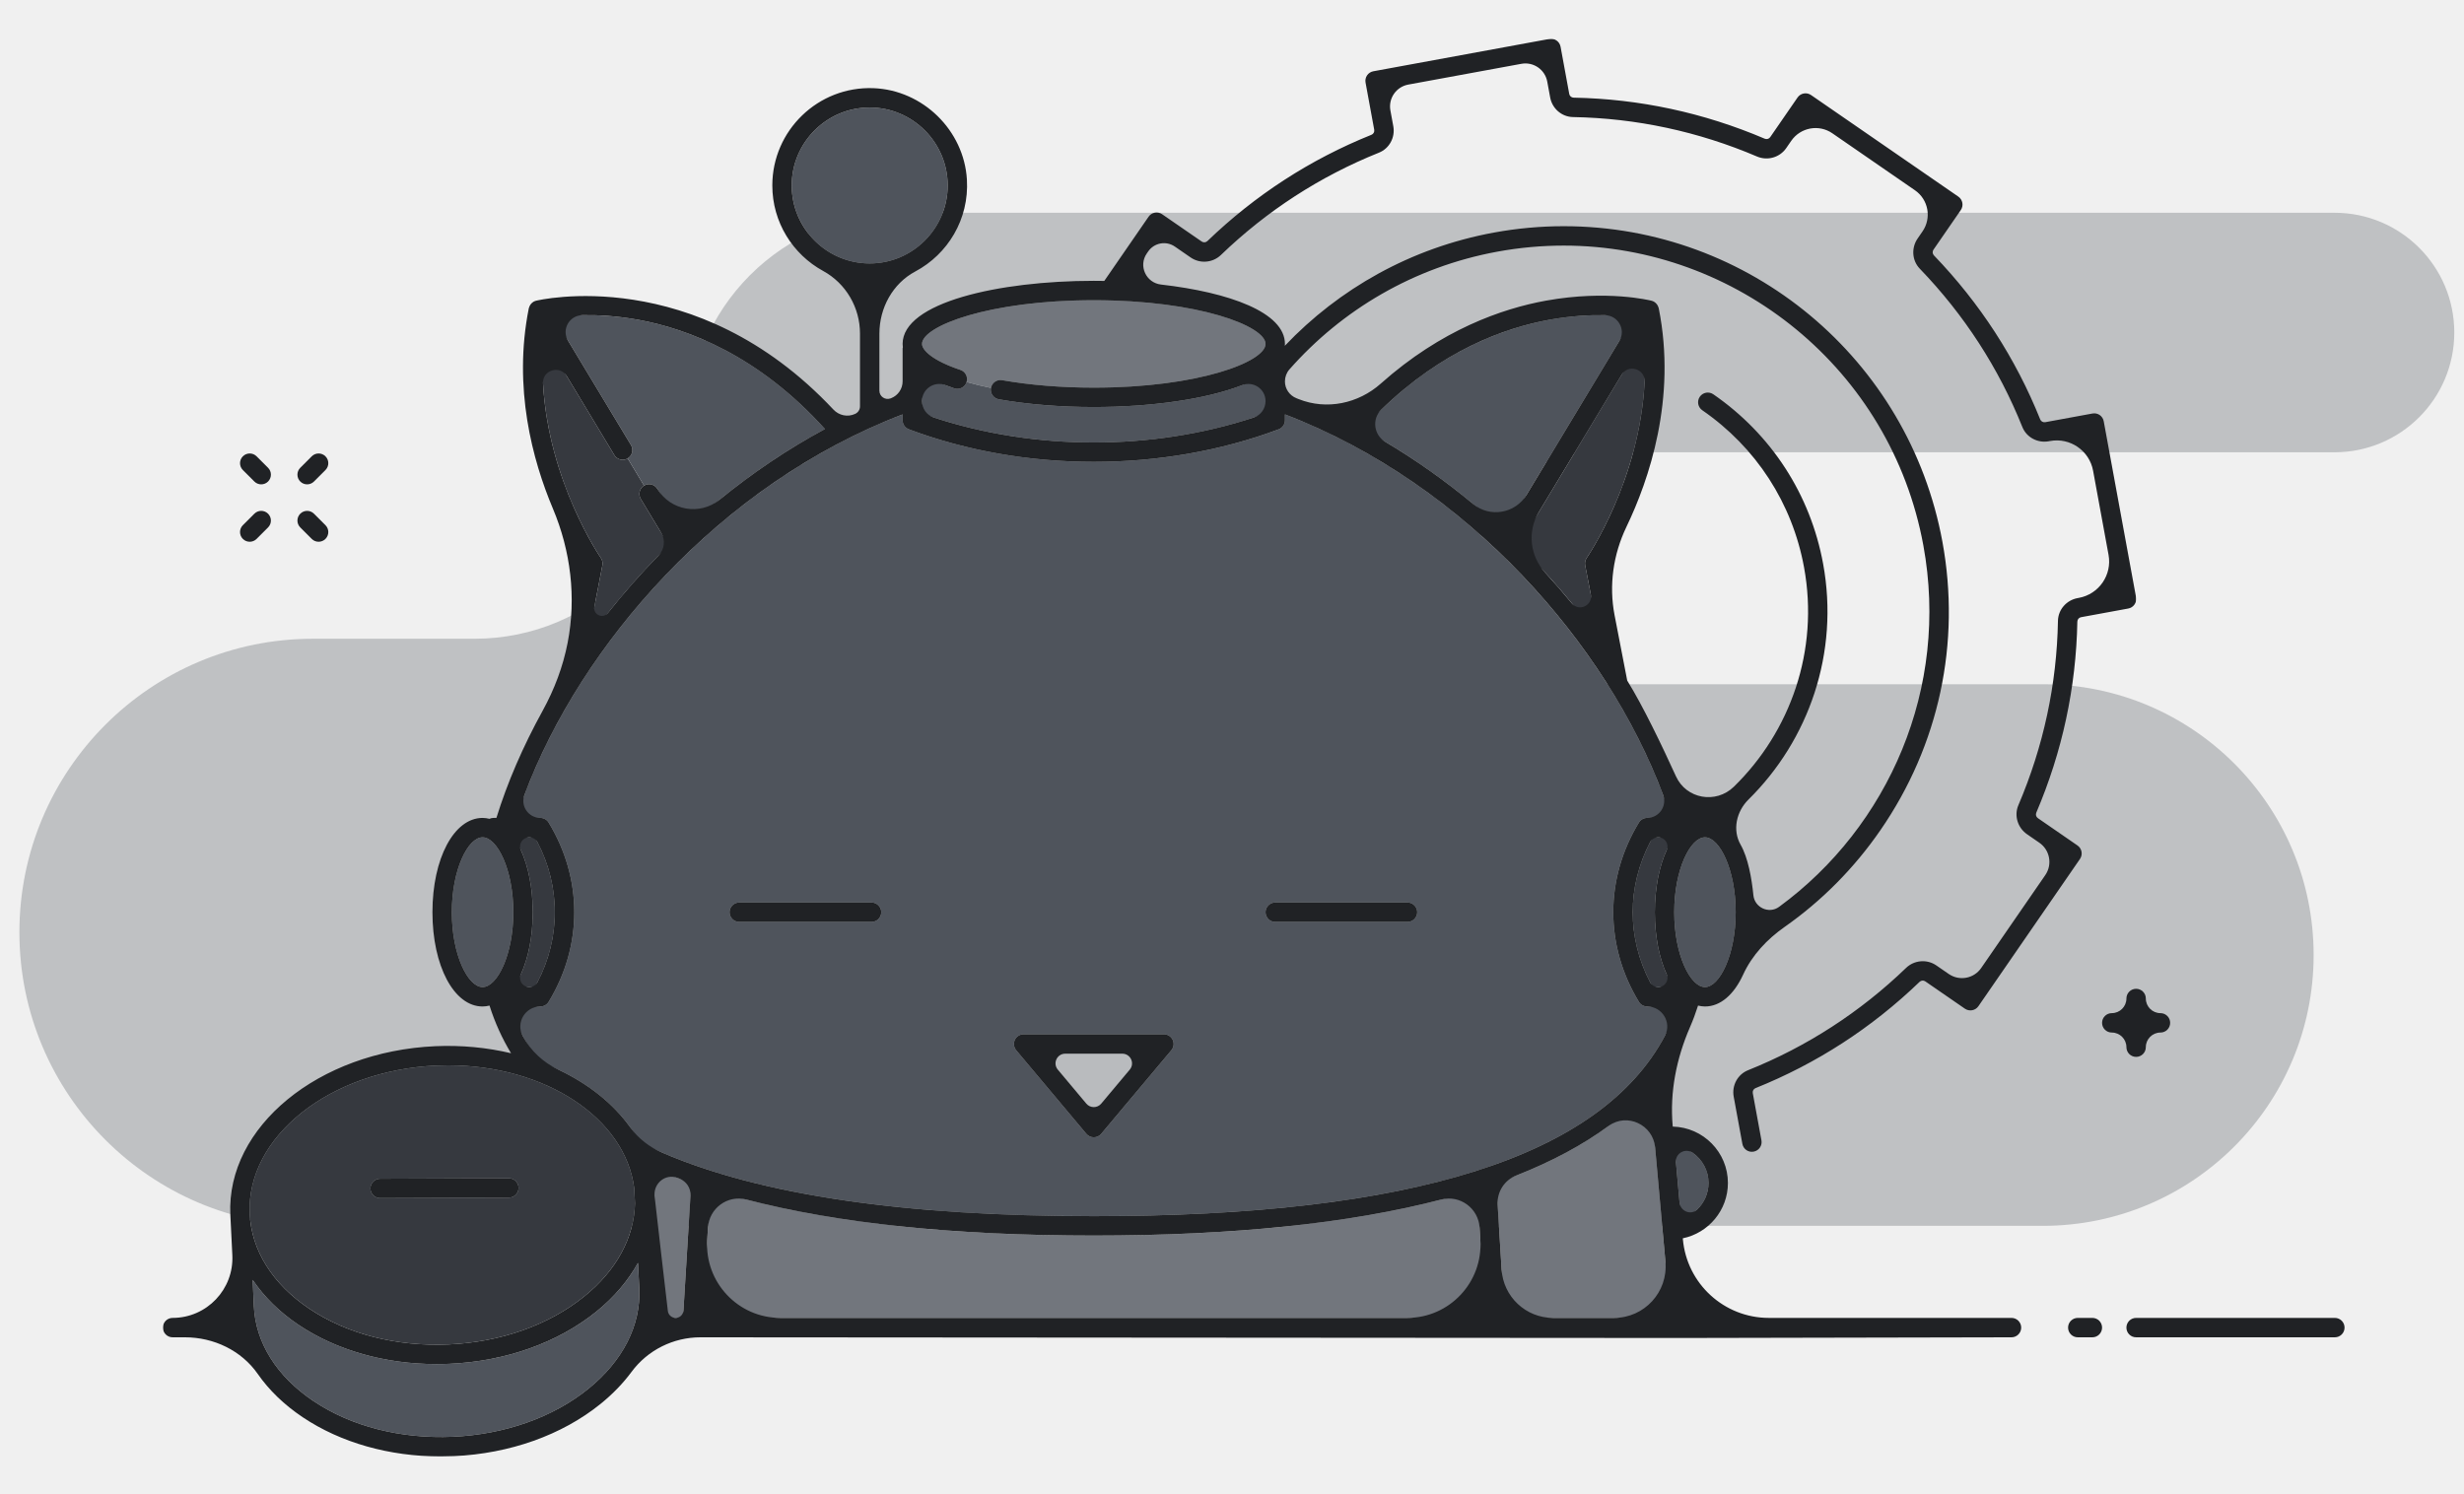
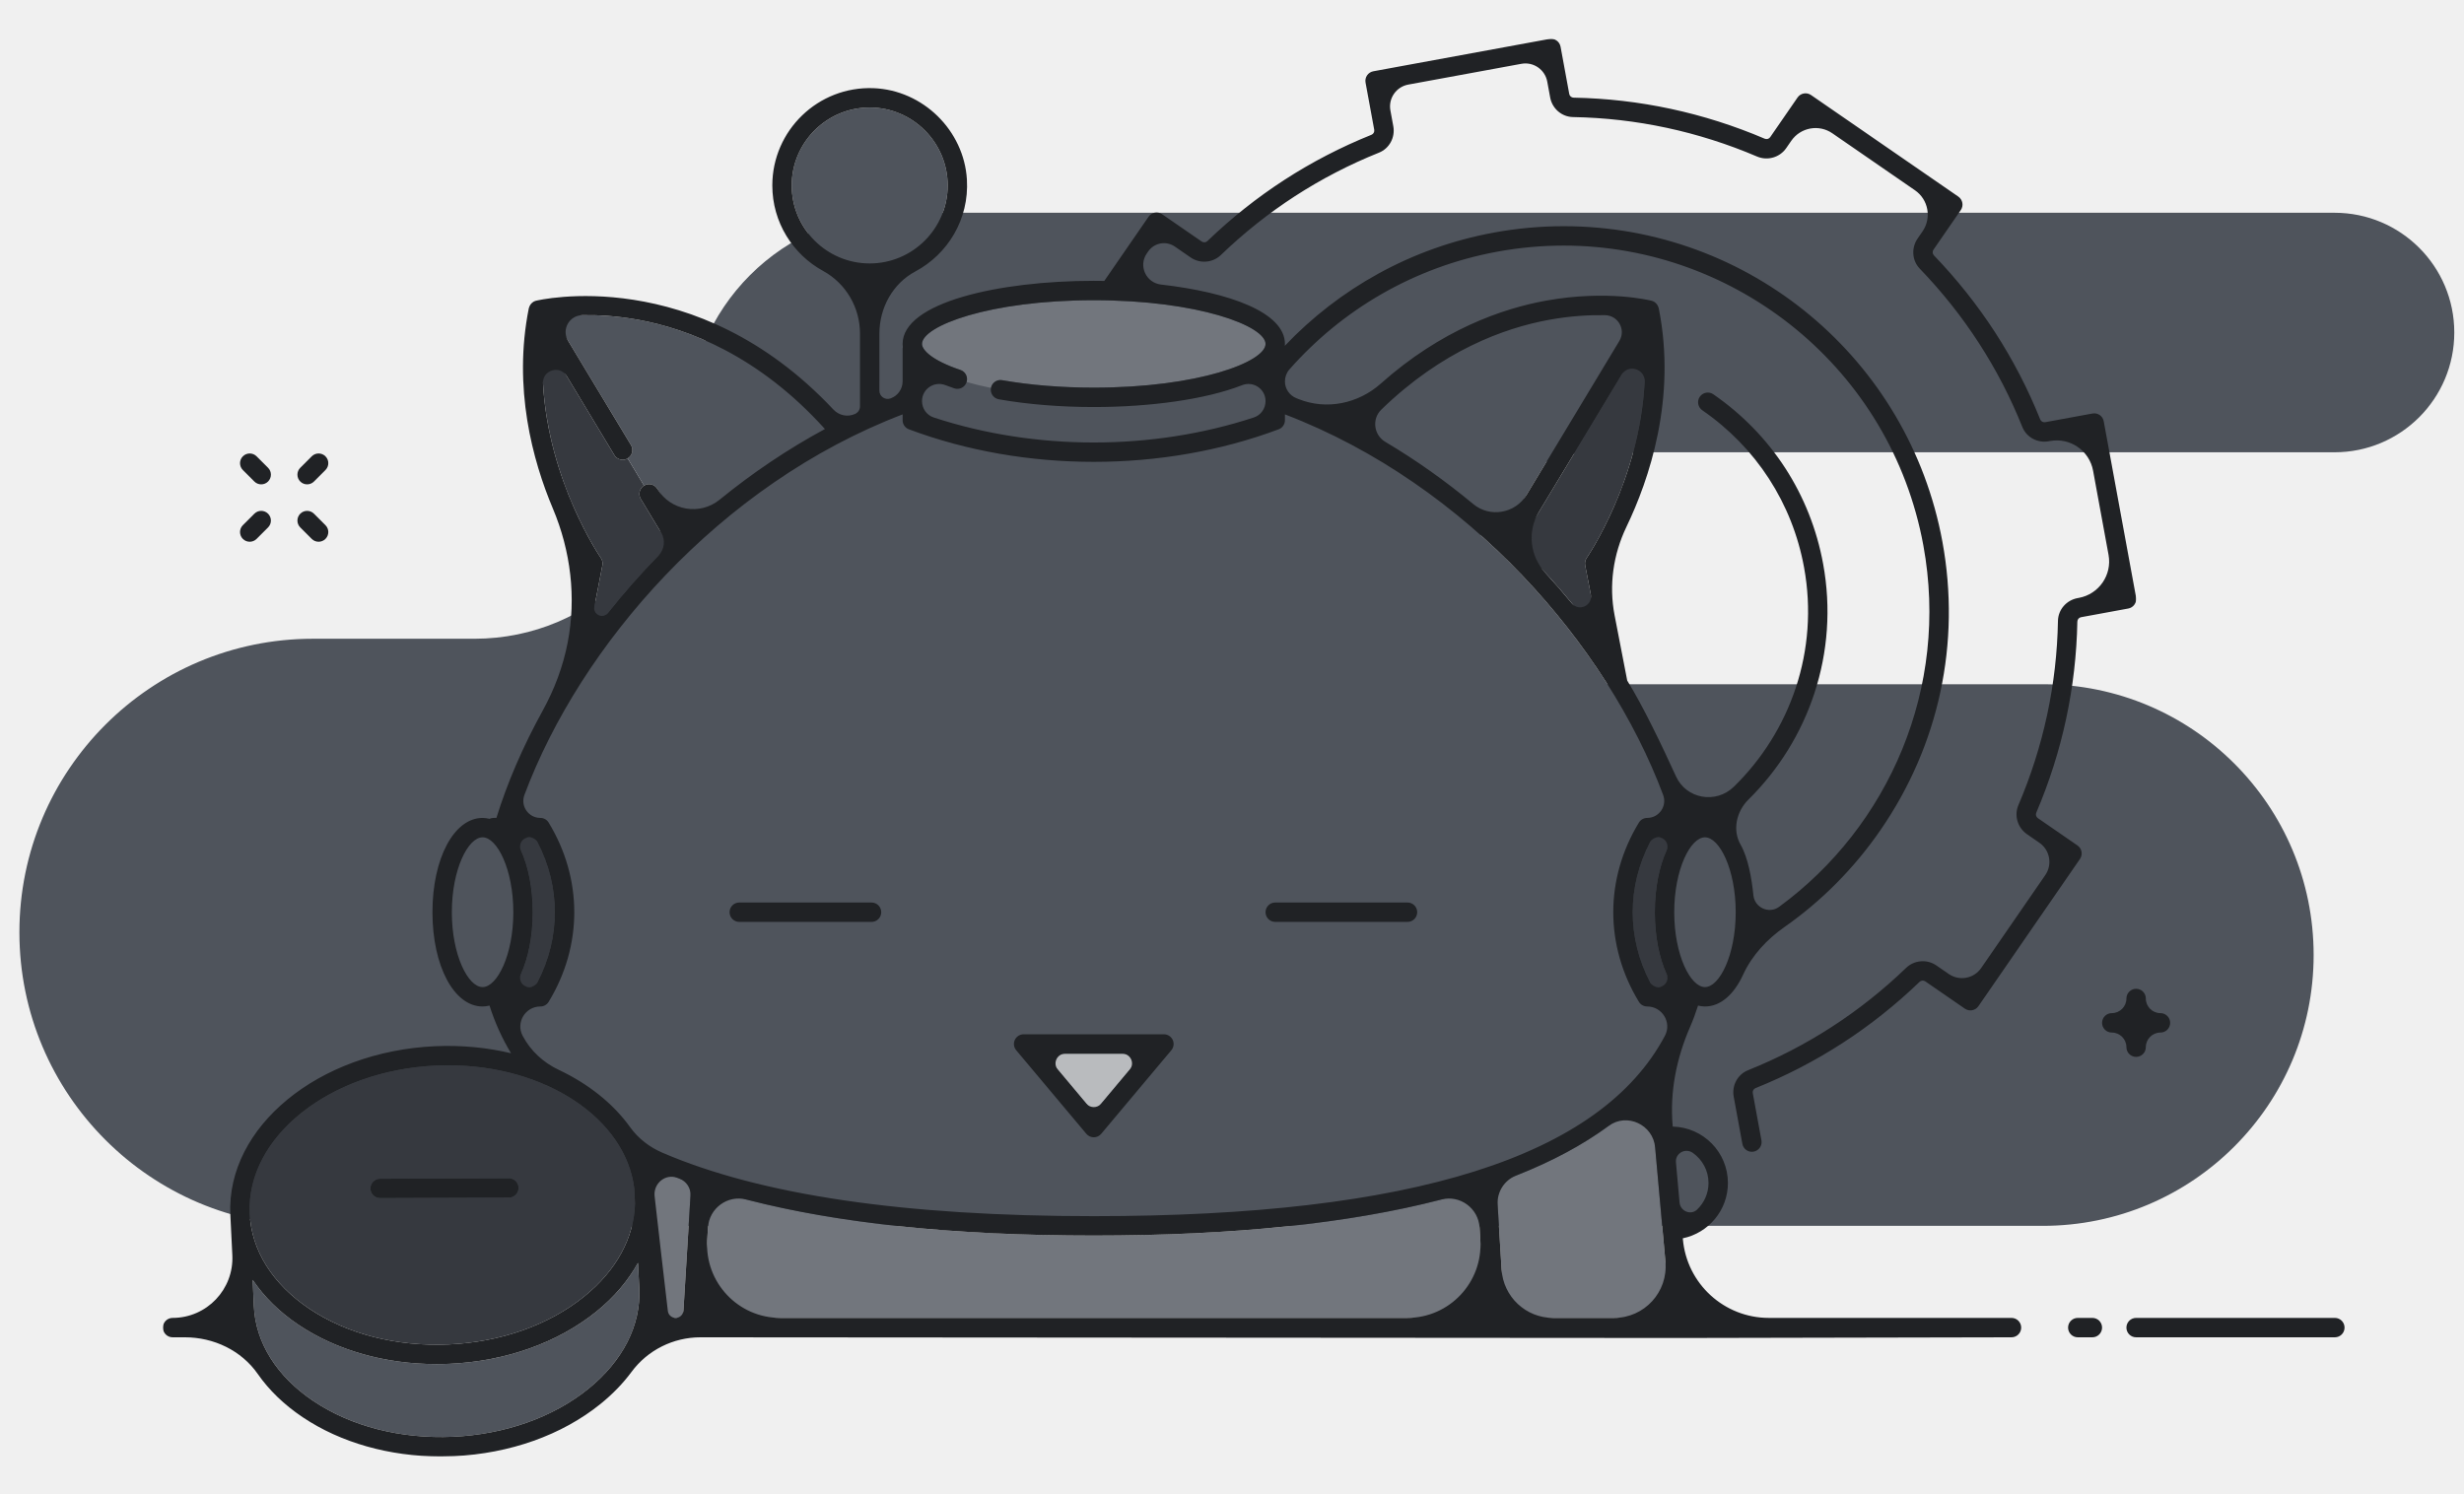
<svg xmlns="http://www.w3.org/2000/svg" height="154" viewBox="0 0 254 154" width="254">
  <mask id="a" fill="#fff">
    <path d="m.794 147h203.416v-146.154h-203.416z" fill="#fff" fill-rule="evenodd" />
  </mask>
  <g fill="none" fill-rule="evenodd">
    <g transform="translate(2 3)">
-       <path d="m90.845.78h147.808c6.819 0 12.347 5.528 12.347 12.347s-5.528 12.348-12.347 12.348h-76.549c-6.603 0-11.956 5.353-11.956 11.956s5.353 11.956 11.956 11.956h46.477c15.419 0 27.919 12.5 27.919 27.92 0 15.419-12.5 27.919-27.919 27.919h-178.317c-16.714 0-30.264-13.55-30.264-30.264s13.55-30.264 30.264-30.264h16.663c12.127 0 21.959-9.832 21.959-21.959 0-12.128 9.832-21.959 21.959-21.959" fill="#4f545c" fill-opacity=".3" transform="translate(0 18.154)" />
+       <path d="m90.845.78h147.808c6.819 0 12.347 5.528 12.347 12.347s-5.528 12.348-12.347 12.348h-76.549c-6.603 0-11.956 5.353-11.956 11.956s5.353 11.956 11.956 11.956h46.477c15.419 0 27.919 12.5 27.919 27.92 0 15.419-12.5 27.919-27.919 27.919h-178.317c-16.714 0-30.264-13.55-30.264-30.264s13.55-30.264 30.264-30.264h16.663c12.127 0 21.959-9.832 21.959-21.959 0-12.128 9.832-21.959 21.959-21.959" fill="#4f545c" fillOpacity=".3" transform="translate(0 18.154)" />
      <path d="m66.935 53.217-2.88-4.778c-.285-.474-.133-1.088.34-1.373.001-.001.001-.001.001-.001l-1.691-2.807-.001.001c-.162.098-.34.144-.516.144-.338 0-.67-.172-.857-.484l-7.257-12.04c-1.236 12.311 5.786 22.527 5.862 22.637.155.222.214.497.163.764l-1.475 7.615c2.435-3.372 5.218-6.633 8.311-9.678" fill="#36393f" />
      <path d="m65.768 47.405 2.648 4.394c4.351-4.056 9.255-7.674 14.622-10.569-6.85-7.593-14.132-10.324-19.18-11.252-3.901-.717-7.058-.498-8.756-.269l7.942 13.176c.285.474.133 1.087-.339 1.373l1.691 2.807c.473-.285 1.087-.134 1.372.34" fill="#4f545c" />
      <path d="m162.879 62.895-1.474-7.616c-.051-.266.007-.541.162-.764.077-.109 7.092-10.345 5.862-22.636l-12.861 21.337c3.094 3.045 5.876 6.306 8.311 9.679" fill="#36393f" />
      <path d="m157.645 29.978c-5.047.928-12.331 3.659-19.18 11.252 5.367 2.895 10.271 6.513 14.621 10.569l13.315-22.091c-1.698-.228-4.855-.447-8.756.27" fill="#4f545c" />
      <path d="m174.121 118.962c0-2-1.547-3.626-3.505-3.79.223 2.494.454 5.059.671 7.465 1.627-.439 2.834-1.912 2.834-3.675" fill="#4f545c" />
      <path d="m68.407 132.871.852-13.916c-1.511-.53-2.946-1.099-4.301-1.707.289.969.469 1.972.514 3.004.012.25-.011.496-.015.745l.441 8.77c.048 1.049-.046 2.086-.254 3.104z" fill="#72767d" />
      <path d="m151.093 132.871-.812-13.265c-10.046 3.172-23.225 4.775-39.529 4.775s-29.482-1.603-39.529-4.775l-.812 13.265z" fill="#72767d" />
      <path d="m152.244 118.955.852 13.916h17.108c-.336-3.712-1.411-15.555-2.122-23.602-3.654 4.035-8.941 7.263-15.838 9.686" fill="#72767d" />
      <path d="m87.842 92.045h-13.635c-.552 0-1-.447-1-1s.448-1 1-1h13.635c.552 0 1 .447 1 1s-.448 1-1 1zm41.616 0c-.553 0-1-.447-1-1s.447-1 1-1h13.634c.553 0 1 .447 1 1s-.447 1-1 1zm-26.703 13.229c-.25-.297-.305-.712-.141-1.065.165-.351.518-.577.907-.577h14.462c.388 0 .742.226.906.577.164.353.11.768-.14 1.065l-7.231 8.62c-.19.226-.471.357-.766.357-.296 0-.577-.131-.766-.357zm-49.052-23.95c.349 0 .673.182.854.48 3.523 5.787 3.523 12.696 0 18.482-.182.298-.505.48-.854.48h-3.136c.702 2.038 1.697 3.93 2.986 5.677 4.669 1.703 8.387 4.645 10.365 8.298 10.19 5.113 25.741 7.64 46.834 7.64 35.372 0 55.185-7.094 60.185-21.615h-3.136c-.349 0-.673-.182-.855-.48-3.522-5.786-3.522-12.695 0-18.482.182-.298.506-.48.855-.48h2.464c-5.12-16.05-19.952-34.007-39.807-41.601v.601c0 .417-.259.79-.649.937-5.967 2.237-12.512 3.355-19.057 3.355-6.546 0-13.091-1.118-19.057-3.355-.391-.147-.649-.52-.649-.937v-.601c-19.855 7.594-34.687 25.551-39.808 41.601z" fill="#4f545c" />
      <path d="m93.045 39.626c11.142 3.992 24.271 3.992 35.412 0v-4.142c-3.384 2.294-10.575 3.48-17.706 3.48-3.456 0-6.841-.275-9.79-.798-.544-.096-.907-.614-.811-1.158.001-.006.005-.009.006-.015-.899-.182-1.74-.386-2.515-.611-.003.008 0 .016-.003.024-.176.526-.741.806-1.266.631-1.465-.491-2.538-1.021-3.327-1.557z" fill="#4f545c" />
      <path d="m100.156 36.993c.104-.535.61-.896 1.153-.796 2.837.501 6.101.767 9.442.767 10.809 0 17.706-2.669 17.706-4.506s-6.897-4.506-17.706-4.506c-10.808 0-17.706 2.669-17.706 4.506 0 .625 1.038 1.703 3.963 2.682.515.173.792.726.633 1.242.775.225 1.617.429 2.515.611" fill="#72767d" />
      <path d="m52.916 91.045c0 3.221-.753 5.973-1.96 7.721h2.174c2.752-4.873 2.752-10.568 0-15.442h-2.174c1.207 1.747 1.96 4.5 1.96 7.721" fill="#36393f" />
      <path d="m168.373 98.766h2.175c-1.206-1.748-1.96-4.5-1.96-7.721 0-3.22.754-5.973 1.96-7.72h-2.175c-2.752 4.874-2.752 10.568 0 15.441" fill="#36393f" />
      <path d="m115.838 105.632h-10.174l5.087 6.063z" fill="#b9bbbe" />
      <g fill="#4f545c">
        <path d="m44.578 91.045c0 4.419 1.673 7.721 3.169 7.721s3.169-3.302 3.169-7.721-1.673-7.721-3.169-7.721-3.169 3.302-3.169 7.721" />
        <path d="m176.925 91.045c0-4.419-1.673-7.721-3.169-7.721-1.495 0-3.168 3.302-3.168 7.721s1.673 7.721 3.168 7.721c1.496 0 3.169-3.302 3.169-7.721" />
        <path d="m87.653 24.16c4.433 0 8.039-3.605 8.039-8.038s-3.606-8.039-8.039-8.039-8.039 3.606-8.039 8.039 3.606 8.038 8.039 8.038" />
        <path d="m63.901 129.862-.134-2.666c-1.011 1.823-2.438 3.526-4.289 5.022-3.976 3.214-9.351 5.126-15.136 5.385-.448.021-.896.03-1.34.03-5.294 0-10.299-1.415-14.218-4.04-1.986-1.33-3.565-2.906-4.736-4.64l.12 2.688c.17 3.782 2.356 7.266 6.156 9.811 3.894 2.609 8.985 3.908 14.354 3.674 5.362-.241 10.323-1.995 13.969-4.942 3.558-2.876 5.423-6.541 5.254-10.322" />
      </g>
      <path d="m37.182 118.521 13.271-.049h.004c.551 0 .998.445 1 .996.002.553-.444 1.002-.996 1.004l-13.271.049h-.004c-.551 0-.998-.445-1-.996-.002-.553.444-1.002.996-1.004m-13.441 3.6c.17 3.781 2.356 7.265 6.156 9.81 3.894 2.61 8.988 3.91 14.354 3.674 5.362-.24 10.323-1.995 13.969-4.942 3.33-2.691 5.154-6.077 5.238-9.599l-.078-1.563c-.908-7.21-9.164-12.672-19.176-12.672-.411 0-.823.008-1.24.027-10.954.491-19.577 7.339-19.223 15.265" fill="#36393f" />
      <g fill="#202225">
        <path d="m114.46 107.274-2.943 3.508c-.399.476-1.132.476-1.532 0l-2.942-3.508c-.546-.651-.084-1.643.766-1.643h5.885c.849 0 1.312.992.766 1.643zm-4.475 6.619c.19.227.471.358.766.358s.576-.131.766-.358l7.231-8.619c.25-.298.304-.713.14-1.065s-.517-.578-.906-.578h-14.462c-.389 0-.742.226-.906.578s-.11.767.14 1.065z" />
        <path d="m143.092 92.045c.552 0 1-.447 1-1s-.448-1-1-1h-13.635c-.552 0-1 .447-1 1s.448 1 1 1z" />
        <path d="m87.842 90.045h-13.635c-.552 0-1 .447-1 1s.448 1 1 1h13.635c.552 0 1-.447 1-1s-.448-1-1-1" />
        <path d="m238.687 132.871h-20.487c-.553 0-1 .447-1 1s.447 1 1 1h20.487c.553 0 1-.447 1-1s-.447-1-1-1" />
        <path d="m213.691 132.871h-1.504c-.553 0-1 .447-1 1s.447 1 1 1h1.504c.553 0 1-.447 1-1s-.447-1-1-1" />
        <path d="m138.36 22.79c2.292-.421 4.578-.624 6.829-.624 17.842-.001 33.742 12.744 37.078 30.905 2.698 14.693-3.557 28.987-14.873 37.269-1.038.76-2.518.08-2.647-1.2-.173-1.731-.542-3.849-1.315-5.205-.868-1.523-.436-3.432.812-4.663 6.205-6.12 9.381-15.104 7.691-24.303-1.309-7.136-5.33-13.342-11.321-17.475-.454-.313-1.077-.199-1.391.256-.313.454-.199 1.077.256 1.391 5.55 3.829 9.276 9.578 10.489 16.189 1.576 8.579-1.415 16.954-7.237 22.626-1.845 1.796-4.898 1.269-5.965-1.074-1.422-3.121-3.394-7.244-5.025-9.875l-1.303-6.733c-.598-3.088-.141-6.273 1.221-9.109 2.326-4.839 5.197-13.21 3.332-22.539-.002-.009-.007-.017-.009-.025-.005-.025-.018-.047-.025-.072-.027-.088-.065-.17-.115-.246-.018-.029-.037-.055-.058-.082-.069-.086-.148-.162-.241-.221-.006-.004-.01-.011-.016-.014-.001-.001-.003-.001-.004-.002-.081-.049-.17-.087-.265-.111-.185-.046-4.6-1.143-10.87-.015-4.562.823-10.828 3.014-17.047 8.553-2.322 2.067-5.587 2.753-8.474 1.6-.072-.029-.145-.058-.217-.087-.716-.282-1.193-.964-1.193-1.733 0-.455.161-.899.462-1.24 5.399-6.125 12.806-10.555 21.441-12.141zm-86.888 97.308c0-.011-.001-.021-.001-.032-.061-1.279 1.16-2.242 2.358-1.787.064.024.129.049.194.073.729.274 1.203.982 1.155 1.759l-.725 11.848c-.026.426-.379.758-.805.758-.408 0-.751-.304-.802-.708 0 0-1.362-11.661-1.374-11.911zm-14.556-29.207c0 4.419-1.673 7.72-3.169 7.72s-3.169-3.301-3.169-7.72 1.673-7.721 3.169-7.721 3.169 3.302 3.169 7.721zm1.642 7.72c-.681 0-1.147-.697-.865-1.317.769-1.685 1.223-3.903 1.223-6.403 0-2.501-.454-4.72-1.223-6.404-.282-.619.184-1.317.865-1.317.351 0 .683.192.845.504 2.388 4.591 2.388 9.844 0 14.433-.162.312-.494.504-.845.504zm58.193 25.616c14.373 0 26.317-1.246 35.827-3.714 1.927-.5 3.823.903 3.944 2.889l.08 1.304c.266 4.342-3.184 8.011-7.535 8.011h-64.631c-4.351 0-7.801-3.669-7.535-8.011l.08-1.304c.121-1.986 2.018-3.389 3.944-2.889 9.51 2.468 21.454 3.714 35.826 3.714zm53.64 8.49h-6.299c-2.807 0-5.129-2.185-5.301-4.987l-.409-6.68c-.08-1.308.686-2.529 1.906-3.009 3.691-1.452 6.874-3.159 9.543-5.12 1.891-1.389 4.578-.118 4.787 2.219.365 4.074.751 8.355 1.063 11.795.281 3.109-2.168 5.782-5.29 5.782zm6.373-16.041c-.084-.937.968-1.515 1.737-.975.979.688 1.62 1.82 1.62 3.107 0 1.083-.455 2.056-1.184 2.748-.643.611-1.72.158-1.8-.726-.122-1.365-.248-2.763-.373-4.154zm-20.895-67.864c-2.83-2.351-5.86-4.511-9.069-6.414-1.188-.705-1.401-2.358-.41-3.321 6.263-6.087 12.678-8.412 17.255-9.253 2.22-.408 4.198-.513 5.804-.485 1.356.023 2.182 1.494 1.482 2.656l-9.561 15.861c-1.161 1.928-3.771 2.393-5.501.956zm11.698 5.549c-.155.223-.214.498-.163.764l.582 3.003c.219 1.133-1.216 1.816-1.948.925-.884-1.078-1.803-2.139-2.758-3.18-1.568-1.711-1.853-4.236-.655-6.224l8.548-14.18c.681-1.132 2.428-.596 2.361.723-.51 10.209-5.901 18.074-5.967 18.169zm9.021 36.53c0-4.419 1.672-7.721 3.168-7.721s3.168 3.302 3.168 7.721-1.672 7.72-3.168 7.72-3.168-3.301-3.168-7.72zm-1.643-7.721c.681 0 1.147.697.865 1.317-.768 1.684-1.222 3.903-1.222 6.404 0 2.5.454 4.718 1.222 6.403.282.62-.184 1.317-.865 1.317h-.001c-.351 0-.682-.192-.845-.504-2.387-4.589-2.387-9.842 0-14.433.163-.312.494-.504.846-.504zm-75.9-44.971c0-1.251 1.253-2.099 2.42-1.644.284.111.586.22.907.328.525.175 1.091-.106 1.266-.631.003-.008 0-.016.003-.024.159-.517-.118-1.069-.634-1.242-2.924-.979-3.962-2.057-3.962-2.682 0-1.837 6.898-4.506 17.706-4.506 10.809 0 17.706 2.669 17.706 4.506s-6.897 4.506-17.706 4.506c-3.341 0-6.605-.266-9.442-.767-.543-.1-1.05.261-1.153.796-.001.005-.005.009-.006.014-.096.544.267 1.063.811 1.159 2.949.522 6.335.798 9.79.798 5.727 0 11.492-.766 15.293-2.254 1.163-.456 2.413.395 2.413 1.644 0 .76-.48 1.447-1.201 1.684-10.473 3.442-22.537 3.442-33.009 0-.722-.237-1.202-.924-1.202-1.684zm-2 1.369v.602c0 .413.254.788.642.933 5.968 2.24 12.516 3.359 19.064 3.359s13.096-1.119 19.065-3.359c.387-.145.641-.52.641-.933v-.602c18.884 7.223 33.224 23.82 38.987 39.234.429 1.146-.42 2.368-1.644 2.368-.343 0-.669.177-.848.47-3.531 5.792-3.531 12.71 0 18.502.179.293.505.469.848.469h.002c1.544 0 2.552 1.648 1.829 3.012-6.619 12.491-26.046 18.604-58.88 18.604-19.527 0-34.305-2.166-44.476-6.545-1.313-.565-2.478-1.453-3.31-2.616-1.739-2.432-4.291-4.47-7.378-5.929-1.563-.739-2.867-1.93-3.682-3.453-.01-.019-.02-.038-.03-.057-.724-1.366.281-3.016 1.827-3.016.343 0 .67-.176.848-.469 3.532-5.791 3.532-12.71 0-18.503-.178-.293-.505-.469-.848-.469-1.223 0-2.072-1.222-1.643-2.368 5.763-15.414 20.103-32.011 38.986-39.234zm-31.109 14.793c-.067-.095-5.402-7.858-5.961-17.994-.075-1.366 1.74-1.92 2.446-.749l4.91 8.147c.187.311.518.483.857.483.176 0 .354-.046.515-.144l.001-.001c.473-.285.625-.898.34-1.372l-6.487-10.762c-.693-1.15.125-2.606 1.468-2.63 1.611-.029 3.6.075 5.833.485 5.047.928 12.33 3.659 19.18 11.252-3.871 2.089-7.502 4.553-10.858 7.287-2.034 1.656-5.058 1.135-6.412-1.112-.285-.474-.9-.626-1.372-.34 0 0 0 0-.001 0-.473.285-.625.9-.34 1.373l2.108 3.498c.454.753.33 1.711-.284 2.341-1.859 1.902-3.599 3.883-5.21 5.916-.517.653-1.556.178-1.398-.64l.827-4.274c.052-.267-.007-.542-.162-.764zm-15.731 52.314c10.011 0 18.267 5.462 19.175 12.673l.079 1.562c-.085 3.522-1.909 6.908-5.239 9.599-3.646 2.947-8.607 4.702-13.968 4.942-5.367.236-10.46-1.064-14.355-3.674-3.8-2.545-5.986-6.029-6.156-9.81-.354-7.926 8.269-14.774 19.223-15.265.417-.018.83-.027 1.241-.027zm14.442 33.355c-3.646 2.947-8.607 4.701-13.969 4.942-5.369.234-10.461-1.065-14.355-3.674-3.8-2.545-5.986-6.029-6.155-9.811l-.12-2.688c1.171 1.734 2.75 3.31 4.736 4.64 3.918 2.625 8.923 4.04 14.218 4.04.444 0 .891-.009 1.339-.03 5.785-.259 11.161-2.171 15.136-5.385 1.851-1.496 3.279-3.199 4.29-5.022l.134 2.666c.169 3.781-1.697 7.446-5.254 10.322zm29.005-132.101c4.433 0 8.039 3.606 8.039 8.039 0 4.432-3.606 8.038-8.039 8.038-4.432 0-8.038-3.606-8.038-8.038 0-4.433 3.606-8.039 8.038-8.039zm117.702 124.788h-25.013c-4.604 0-8.447-3.512-8.861-8.098l-.011-.109c2.652-.544 4.652-2.894 4.652-5.702 0-3.165-2.539-5.742-5.686-5.815l-.007-.071c-.311-3.492.388-6.966 1.784-10.182.313-.722.59-1.462.83-2.22.001-.001.002-.001.004-.002.231.055.467.093.71.093 1.608 0 2.999-1.247 3.931-3.28.92-2.008 2.47-3.653 4.278-4.922 3.812-2.675 7.16-6.035 9.886-9.988 6.03-8.741 8.296-19.293 6.383-29.711-3.463-18.857-19.883-32.544-39.042-32.544v2-2h-.003c-2.397 0-4.817.221-7.19.657-8.561 1.572-15.973 5.803-21.556 11.675.005-.064.014-.128.014-.194 0-3.247-5.726-5.316-12.773-6.122-1.544-.177-2.352-1.922-1.47-3.201l.144-.209c.62-.899 1.852-1.126 2.752-.505l1.631 1.126c.959.661 2.267.555 3.112-.254 4.744-4.57 10.228-8.119 16.297-10.554 1.078-.432 1.688-1.579 1.478-2.722l-.299-1.627c-.229-1.246.595-2.441 1.841-2.67l11.66-2.141c1.245-.229 2.441.595 2.669 1.841l.299 1.628c.21 1.143 1.188 1.999 2.351 2.02 6.535.117 12.922 1.487 18.983 4.073 1.08.456 2.336.089 2.998-.87l.517-.749c.956-1.387 2.855-1.736 4.241-.78l8.515 5.874c1.386.956 1.734 2.855.778 4.241l-.504.732c-.664.961-.587 2.271.224 3.112 4.579 4.751 8.137 10.243 10.572 16.322.431 1.076 1.584 1.678 2.724 1.469l.132-.024c2.07-.38 4.056.99 4.436 3.06l1.593 8.674c.38 2.07-.99 4.057-3.06 4.437l-.13.024c-1.14.209-2.004 1.182-2.025 2.341-.116 6.549-1.49 12.946-4.082 19.013-.459 1.075-.066 2.326.896 2.99l1.267.874c1.091.752 1.365 2.247.613 3.338l-6.61 9.583c-.753 1.091-2.247 1.366-3.339.613l-1.284-.885c-.963-.663-2.271-.554-3.111.253-4.743 4.568-10.226 8.118-16.296 10.552-1.079.432-1.69 1.581-1.48 2.724l.894 4.866c.101.543.615.909 1.164.803.543-.099.902-.621.803-1.164l-.894-4.867c-.04-.22.08-.435.287-.518 6.297-2.529 11.986-6.214 16.907-10.953.161-.155.407-.177.591-.05l4.083 2.816c.454.311 1.077.198 1.391-.256l10.47-15.181c.313-.454.199-1.077-.256-1.39l-4.083-2.817c-.184-.127-.251-.364-.163-.569 2.681-6.285 4.104-12.913 4.231-19.697.005-.222.163-.411.382-.451l4.867-.894c.261-.048.492-.197.643-.416.15-.218.208-.487.16-.748l-3.331-18.138c-.1-.543-.61-.906-1.164-.803l-4.867.894c-.216.036-.435-.079-.518-.286-2.528-6.297-6.214-11.985-10.954-16.907-.155-.161-.176-.408-.05-.591l2.817-4.083c.15-.218.208-.487.16-.748s-.198-.492-.416-.643l-15.181-10.47c-.454-.313-1.077-.2-1.391.255l-2.816 4.083c-.125.182-.365.252-.567.164-6.288-2.681-12.915-4.105-19.699-4.232-.223-.004-.412-.163-.452-.382l-.894-4.866c-.099-.543-.614-.904-1.164-.803l-18.138 3.331c-.26.048-.492.198-.642.416s-.208.488-.16.748l.894 4.867c.04.219-.08.434-.287.517-6.297 2.529-11.986 6.216-16.907 10.954-.161.155-.407.177-.59.05l-4.084-2.816c-.218-.152-.487-.205-.748-.16-.261.047-.493.197-.643.416l-4.567 6.622c-.361-.006-.723-.01-1.084-.01-9.792 0-19.706 2.234-19.706 6.506 0 .11.01.225.025.342-.005.043-.025.082-.025.126v3.392c0 .766-.469 1.454-1.183 1.733l-.041.017c-.561.22-1.169-.185-1.169-.788l.001-5.886c0-2.644 1.368-5.164 3.703-6.407 3.338-1.777 5.56-5.383 5.317-9.473-.301-5.077-4.539-9.225-9.621-9.424-5.716-.223-10.438 4.364-10.438 10.032 0 3.797 2.12 7.108 5.239 8.813 2.354 1.286 3.799 3.773 3.799 6.456v7.504c0 .33-.191.629-.49.769l-.018.008c-.762.356-1.658.165-2.233-.448-14.247-15.18-30.497-11.259-30.667-11.217-.094.025-.183.063-.264.111-.001.001-.002.001-.004.002-.005.003-.007.008-.012.011-.096.06-.176.138-.246.225-.021.026-.039.052-.057.081-.05.076-.088.158-.115.247-.008.024-.019.046-.025.071-.002.008-.007.016-.009.025-1.642 8.208.385 15.676 2.48 20.648 1.842 4.372 2.427 9.17 1.525 13.828-.477 2.463-1.369 4.824-2.58 7.021-2.036 3.694-3.644 7.42-4.765 11.047h-.313c-.142 0-.276.037-.402.093-.232-.055-.468-.093-.71-.093-2.947 0-5.169 4.179-5.169 9.721s2.222 9.72 5.169 9.72c.242 0 .478-.038.71-.093.002.001.003.001.005.002.547 1.73 1.287 3.367 2.219 4.91-2.444-.581-5.075-.846-7.806-.726-12.056.54-21.536 8.324-21.132 17.353 0 0 .096 1.952.207 4.186.176 3.521-2.632 6.474-6.156 6.474-.553 0-1 .447-1 1s.447 1 1 1h1.274c2.961 0 5.817 1.354 7.508 3.784 1.158 1.665 2.715 3.173 4.634 4.459 3.919 2.625 8.923 4.04 14.218 4.04.444 0 .891-.01 1.34-.03 5.784-.259 11.16-2.171 15.135-5.384 1.258-1.017 2.327-2.126 3.199-3.305 1.665-2.251 4.307-3.564 7.108-3.564 0 0 100.967.07 101.095.07.031 0 34.049-.07 34.049-.07.553 0 1-.447 1-1s-.447-1-1-1z" mask="url(#a)" transform="translate(14 .154)" />
        <path d="m37.186 120.521h.004l13.271-.049c.552-.002.998-.451.996-1.004-.002-.551-.449-.996-1-.996h-.004l-13.271.049c-.552.002-.998.451-.996 1.004.002.551.449.996 1 .996" />
        <path d="m218.201 105.961c.552 0 1-.448 1-1 0-.833.676-1.51 1.51-1.51.553 0 1-.448 1-1s-.447-1-1-1c-.834 0-1.51-.676-1.51-1.51 0-.552-.448-1-1-1s-1 .448-1 1c0 .834-.676 1.51-1.51 1.51-.552 0-1 .448-1 1s.448 1 1 1c.834 0 1.51.677 1.51 1.51 0 .552.448 1 1 1" />
        <path d="m29.66 46.935c.256 0 .512-.098.707-.293l1.183-1.183c.391-.391.391-1.024 0-1.414-.39-.391-1.023-.391-1.414 0l-1.183 1.183c-.391.391-.391 1.023 0 1.414.195.195.451.293.707.293" />
        <path d="m23.743 52.852c.256 0 .512-.098.707-.293l1.184-1.183c.39-.39.39-1.024 0-1.414-.391-.391-1.024-.391-1.414 0l-1.184 1.183c-.391.39-.391 1.023 0 1.414.195.195.451.293.707.293" />
        <path d="m30.136 52.559c.195.195.451.293.707.293s.512-.098.707-.293c.391-.391.391-1.023 0-1.414l-1.183-1.183c-.391-.391-1.023-.391-1.414 0-.391.39-.391 1.023 0 1.414z" />
        <path d="m24.22 46.642c.195.195.451.293.707.293s.512-.098.707-.293c.391-.391.391-1.024 0-1.414l-1.184-1.183c-.39-.391-1.024-.391-1.414 0-.39.39-.39 1.024 0 1.414z" />
      </g>
    </g>
    <path d="m0 0h254v154h-254z" />
  </g>
</svg>
